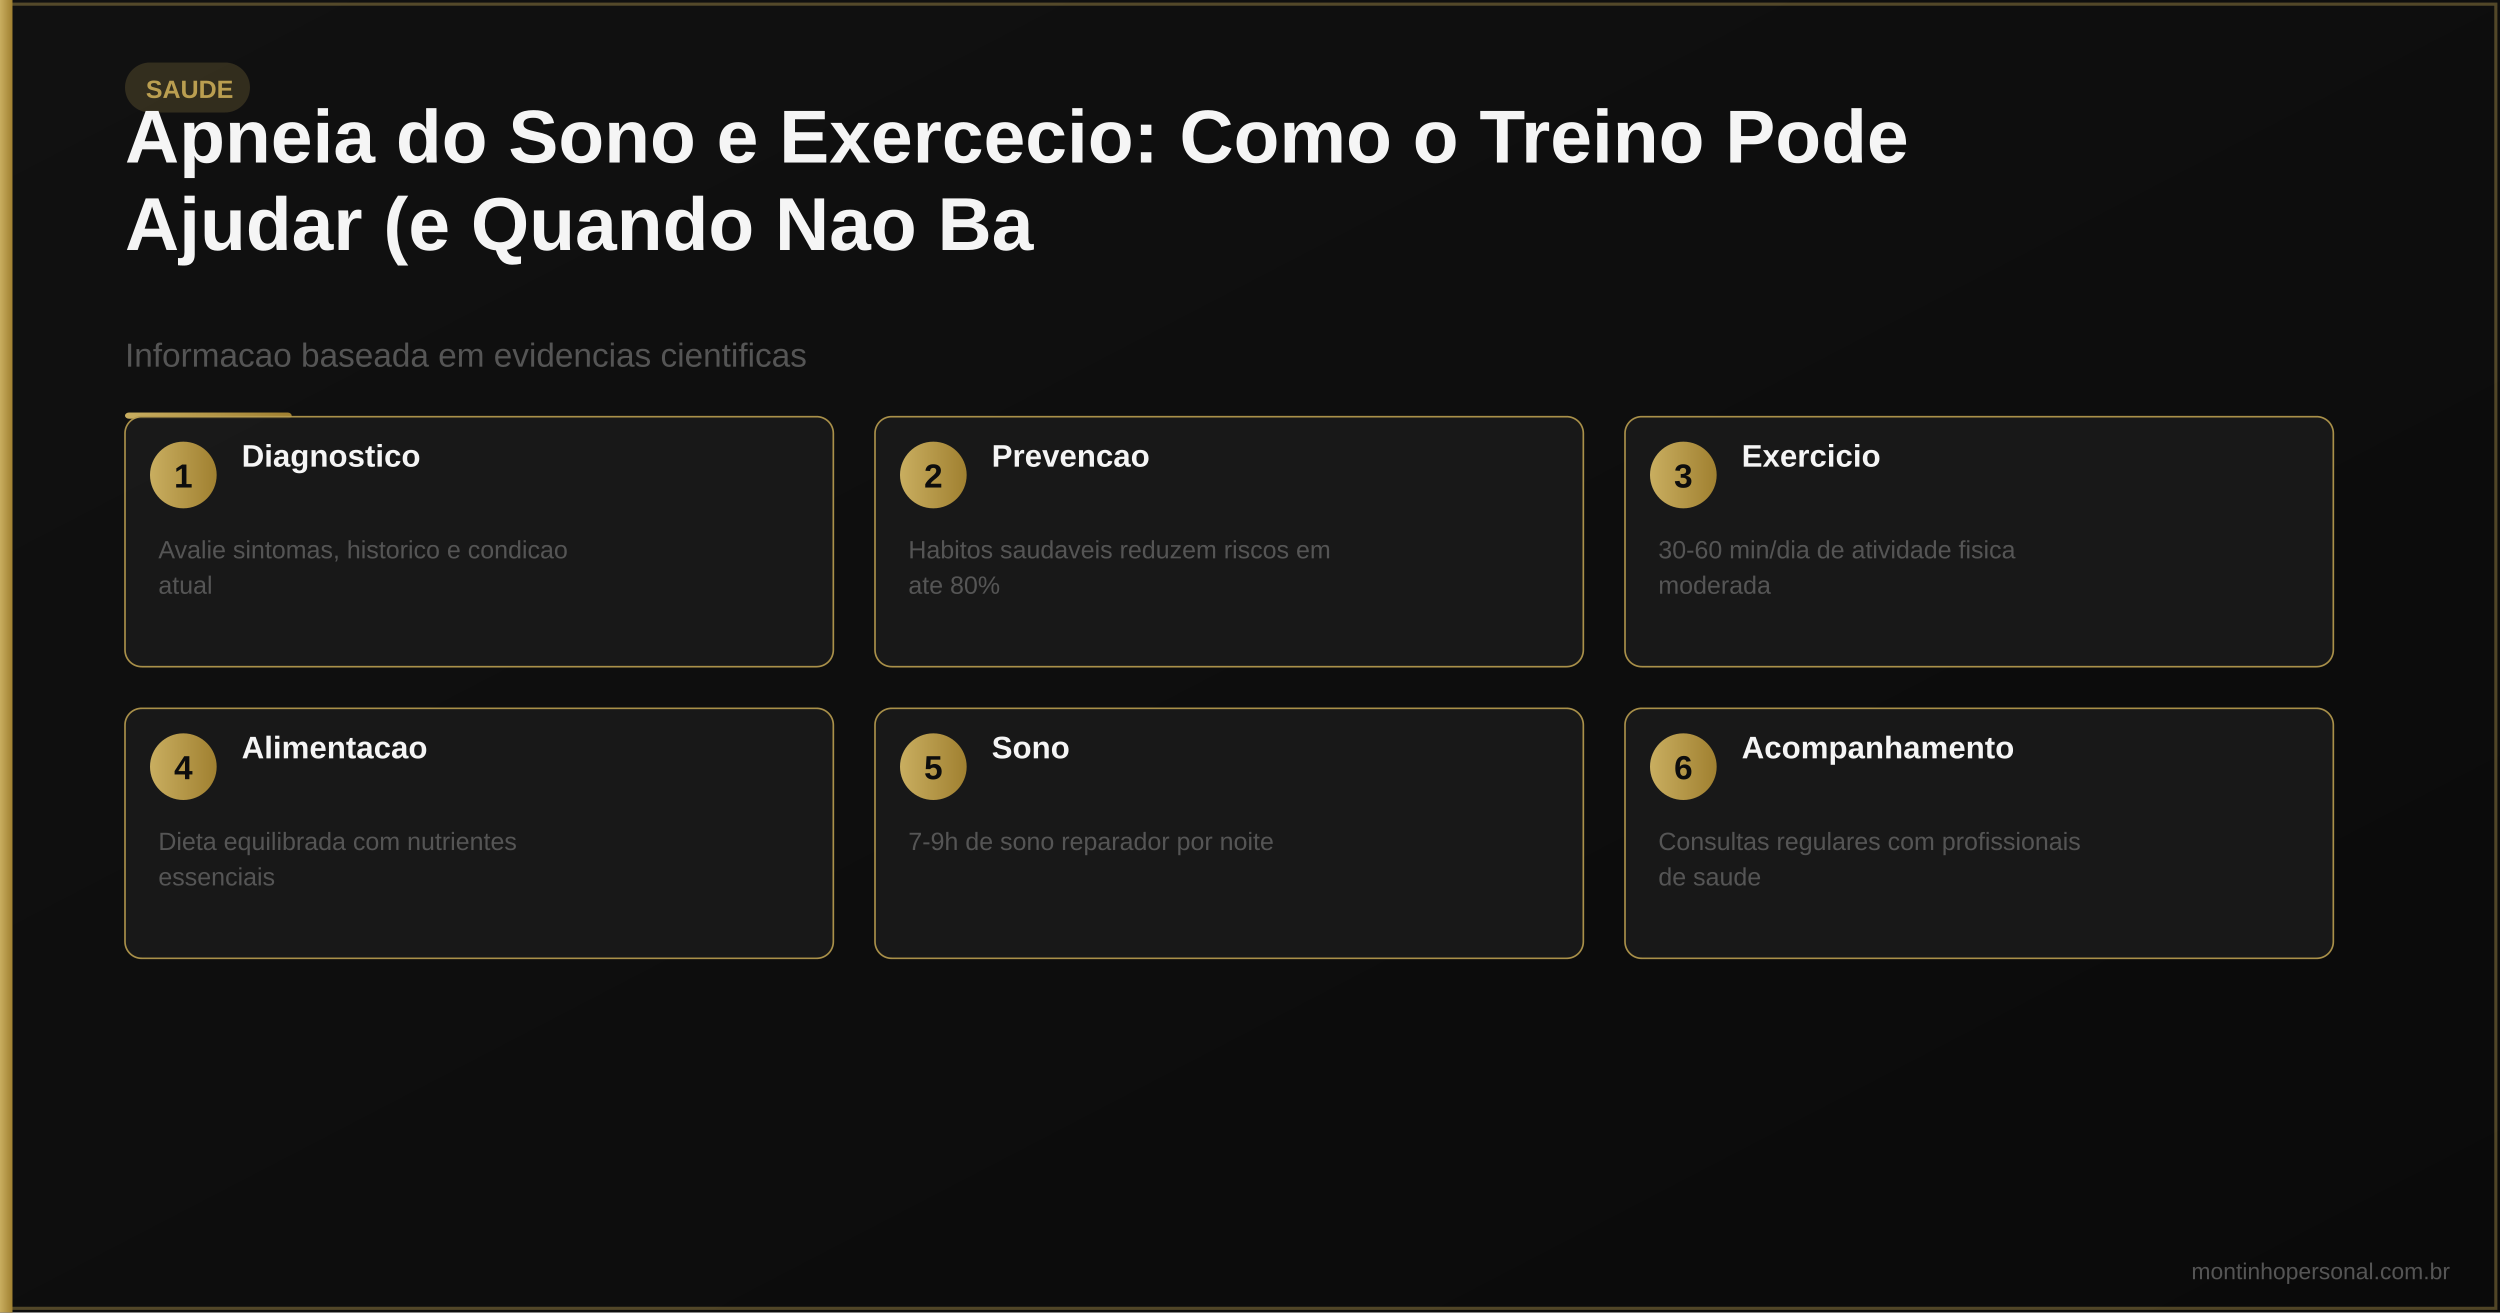
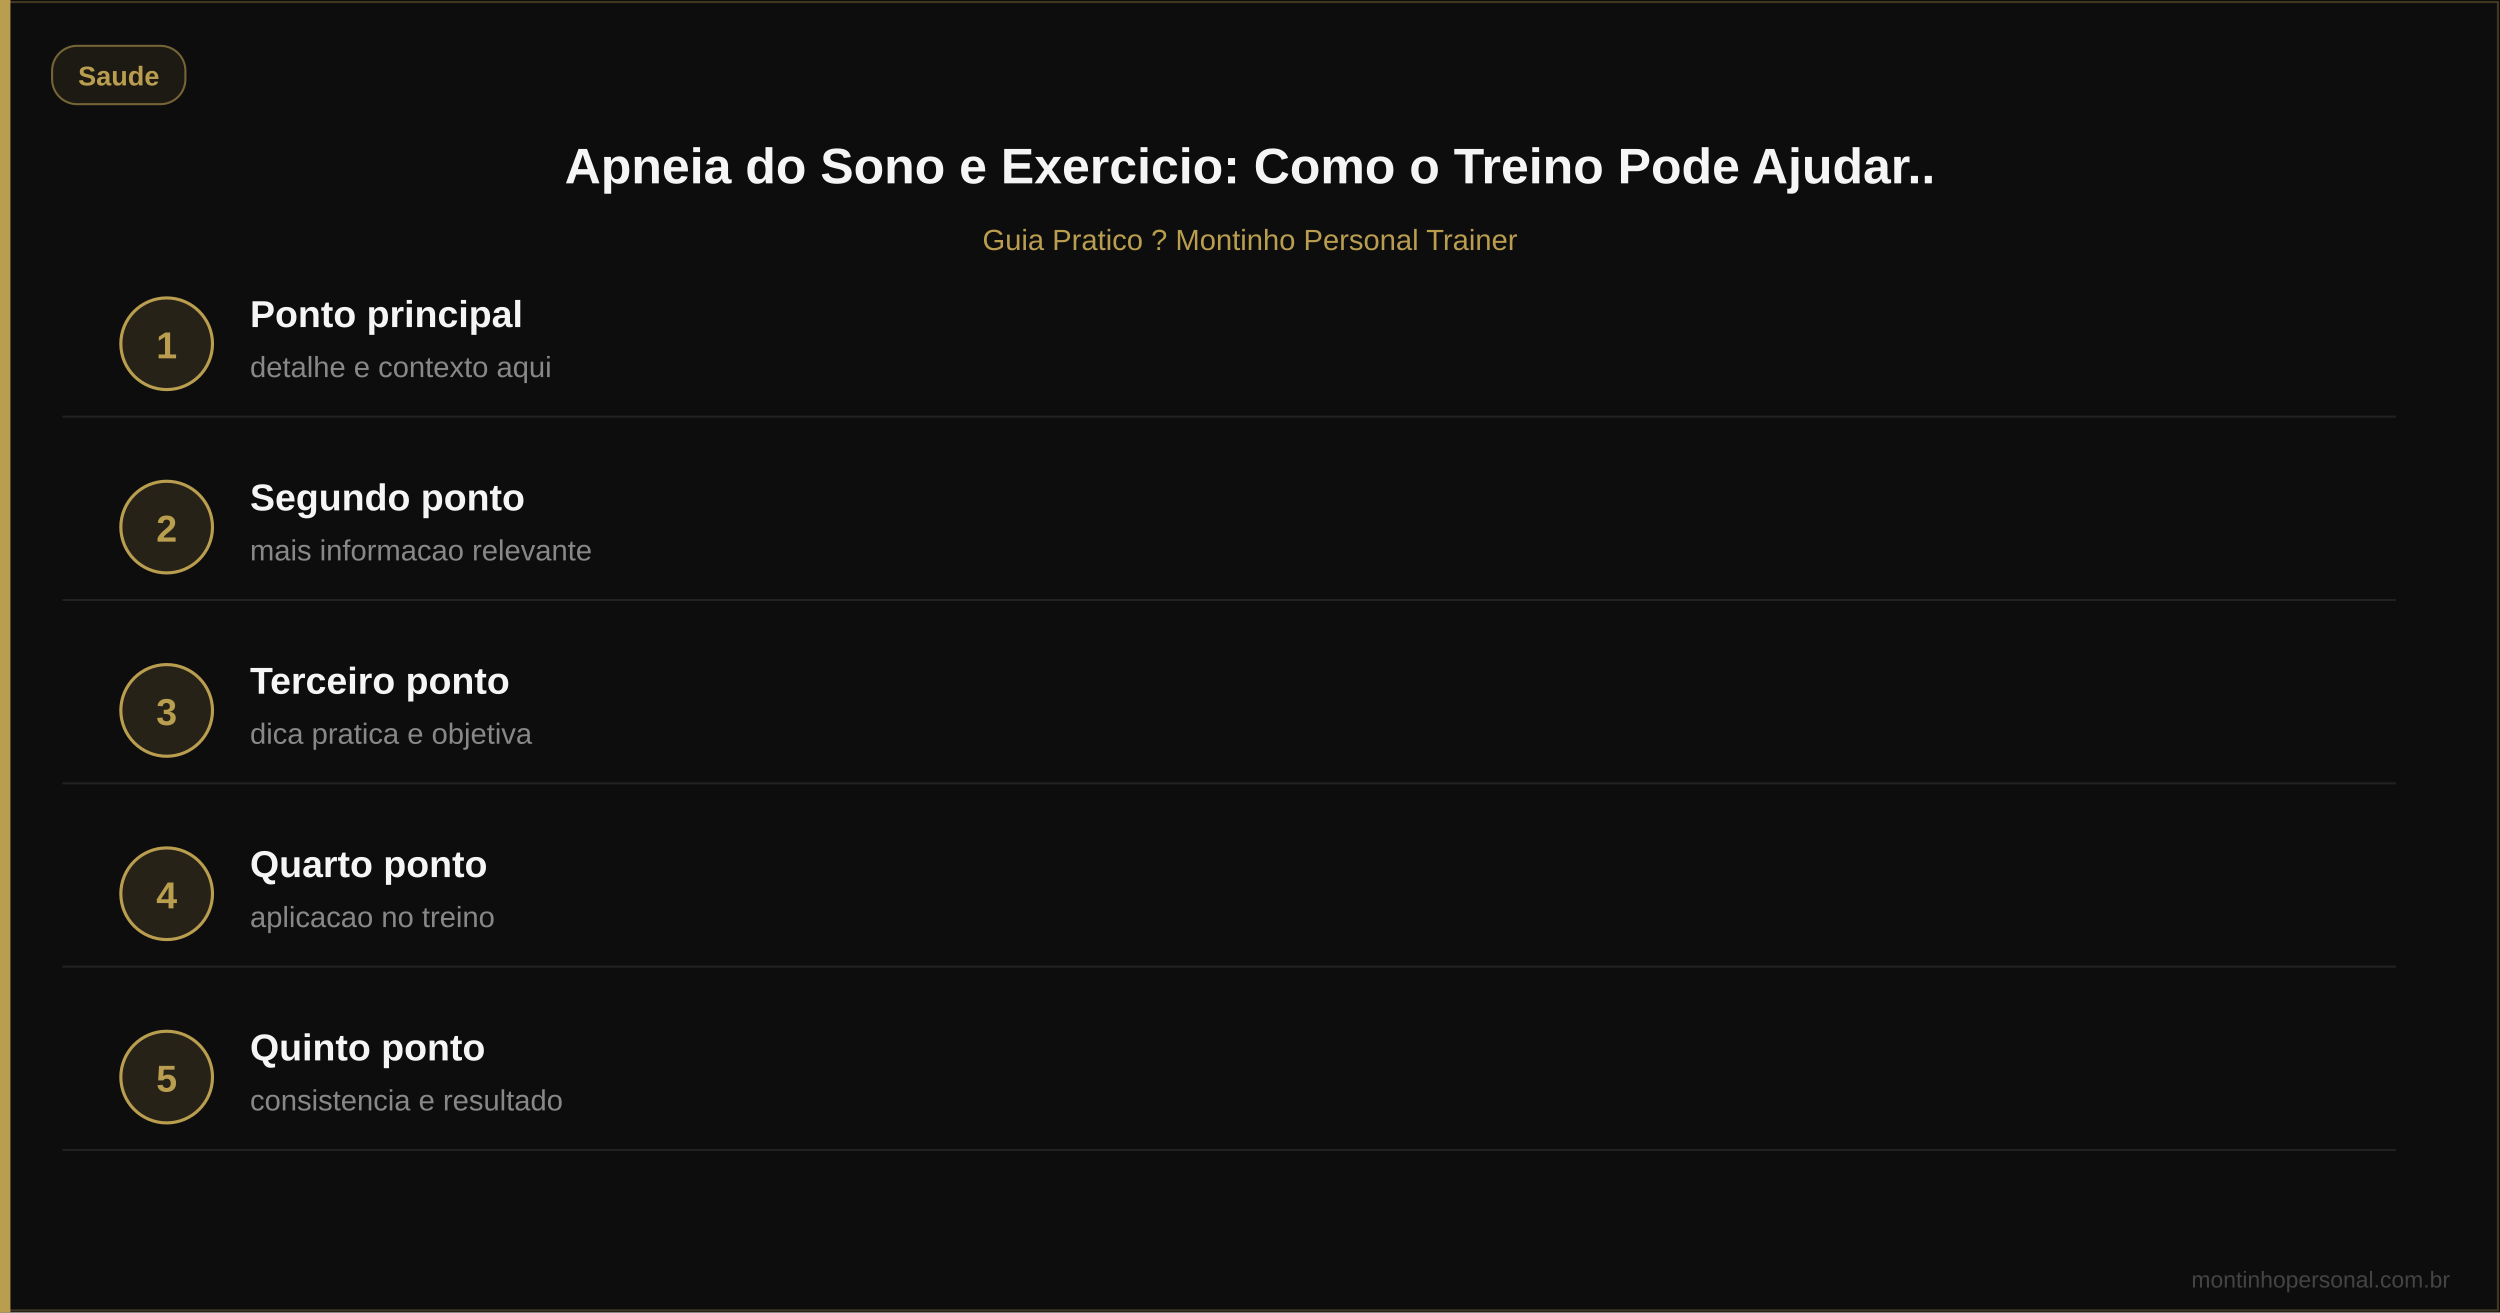
- <svg xmlns="http://www.w3.org/2000/svg" viewBox="0 0 1200 630" width="1200" height="630" role="img" aria-label="Apneia do Sono e Exercecio: Como o Treino Pode Ajudar (e Quando Nao Basta)">
-   <defs>
-     <linearGradient id="bg" x1="0" y1="0" x2="1" y2="1">
-       <stop offset="0%" stop-color="#111111" />
-       <stop offset="100%" stop-color="#0a0a0a" />
-     </linearGradient>
-     <linearGradient id="gold" x1="0" y1="0" x2="1" y2="0">
-       <stop offset="0%" stop-color="#C9AE60" />
-       <stop offset="100%" stop-color="#A08030" />
-     </linearGradient>
-   </defs>
-   <rect width="1200" height="630" fill="url(#bg)" />
-   <rect x="2" y="2" width="1196" height="626" fill="none" stroke="#BA9E50" stroke-width="1.5" opacity="0.4" />
-   <rect x="0" y="0" width="6" height="630" fill="url(#gold)" />
-   <text x="1176" y="614" font-family="Arial,sans-serif" font-size="11" fill="#555555" text-anchor="end">montinhopersonal.com.br</text>
-   <rect x="60" y="30" width="60" height="24" rx="12" fill="#BA9E50" opacity="0.2" />
-   <text x="70" y="47" font-family="Arial,sans-serif" font-size="12" fill="#BA9E50" font-weight="bold">SAUDE</text>
-   <text x="60" y="78" font-family="Arial,sans-serif" font-size="36" fill="#F5F5F5" font-weight="bold">Apneia do Sono e Exercecio: Como o Treino Pode</text>
-   <text x="60" y="120" font-family="Arial,sans-serif" font-size="36" fill="#F5F5F5" font-weight="bold">Ajudar (e Quando Nao Ba</text>
-   <text x="60" y="176" font-family="Arial,sans-serif" font-size="16" fill="#555555">Informacao baseada em evidencias cientificas</text>
-   <rect x="60" y="198" width="80" height="3" rx="2" fill="url(#gold)" />
-   <rect x="60" y="200" width="340" height="120" rx="8" fill="#1a1a1a" stroke="#BA9E50" stroke-width="0.8" opacity="0.9" />
-   <circle cx="88" cy="228" r="16" fill="url(#gold)" />
-   <text x="88" y="234" font-family="Arial,sans-serif" font-size="16" fill="#0d0d0d" text-anchor="middle" font-weight="bold">1</text>
-   <text x="116" y="224" font-family="Arial,sans-serif" font-size="15" fill="#F5F5F5" font-weight="bold">Diagnostico</text>
-   <text x="76" y="268" font-family="Arial,sans-serif" font-size="12" fill="#555555">Avalie sintomas, historico e condicao</text>
-   <text x="76" y="285" font-family="Arial,sans-serif" font-size="12" fill="#555555">atual</text>
-   <rect x="420" y="200" width="340" height="120" rx="8" fill="#1a1a1a" stroke="#BA9E50" stroke-width="0.8" opacity="0.9" />
-   <circle cx="448" cy="228" r="16" fill="url(#gold)" />
-   <text x="448" y="234" font-family="Arial,sans-serif" font-size="16" fill="#0d0d0d" text-anchor="middle" font-weight="bold">2</text>
-   <text x="476" y="224" font-family="Arial,sans-serif" font-size="15" fill="#F5F5F5" font-weight="bold">Prevencao</text>
-   <text x="436" y="268" font-family="Arial,sans-serif" font-size="12" fill="#555555">Habitos saudaveis reduzem riscos em</text>
-   <text x="436" y="285" font-family="Arial,sans-serif" font-size="12" fill="#555555">ate 80%</text>
-   <rect x="780" y="200" width="340" height="120" rx="8" fill="#1a1a1a" stroke="#BA9E50" stroke-width="0.8" opacity="0.9" />
-   <circle cx="808" cy="228" r="16" fill="url(#gold)" />
-   <text x="808" y="234" font-family="Arial,sans-serif" font-size="16" fill="#0d0d0d" text-anchor="middle" font-weight="bold">3</text>
-   <text x="836" y="224" font-family="Arial,sans-serif" font-size="15" fill="#F5F5F5" font-weight="bold">Exercicio</text>
-   <text x="796" y="268" font-family="Arial,sans-serif" font-size="12" fill="#555555">30-60 min/dia de atividade fisica</text>
-   <text x="796" y="285" font-family="Arial,sans-serif" font-size="12" fill="#555555">moderada</text>
-   <rect x="60" y="340" width="340" height="120" rx="8" fill="#1a1a1a" stroke="#BA9E50" stroke-width="0.8" opacity="0.9" />
-   <circle cx="88" cy="368" r="16" fill="url(#gold)" />
-   <text x="88" y="374" font-family="Arial,sans-serif" font-size="16" fill="#0d0d0d" text-anchor="middle" font-weight="bold">4</text>
-   <text x="116" y="364" font-family="Arial,sans-serif" font-size="15" fill="#F5F5F5" font-weight="bold">Alimentacao</text>
-   <text x="76" y="408" font-family="Arial,sans-serif" font-size="12" fill="#555555">Dieta equilibrada com nutrientes</text>
-   <text x="76" y="425" font-family="Arial,sans-serif" font-size="12" fill="#555555">essenciais</text>
-   <rect x="420" y="340" width="340" height="120" rx="8" fill="#1a1a1a" stroke="#BA9E50" stroke-width="0.8" opacity="0.9" />
-   <circle cx="448" cy="368" r="16" fill="url(#gold)" />
-   <text x="448" y="374" font-family="Arial,sans-serif" font-size="16" fill="#0d0d0d" text-anchor="middle" font-weight="bold">5</text>
-   <text x="476" y="364" font-family="Arial,sans-serif" font-size="15" fill="#F5F5F5" font-weight="bold">Sono</text>
-   <text x="436" y="408" font-family="Arial,sans-serif" font-size="12" fill="#555555">7-9h de sono reparador por noite</text>
-   <rect x="780" y="340" width="340" height="120" rx="8" fill="#1a1a1a" stroke="#BA9E50" stroke-width="0.8" opacity="0.9" />
-   <circle cx="808" cy="368" r="16" fill="url(#gold)" />
-   <text x="808" y="374" font-family="Arial,sans-serif" font-size="16" fill="#0d0d0d" text-anchor="middle" font-weight="bold">6</text>
-   <text x="836" y="364" font-family="Arial,sans-serif" font-size="15" fill="#F5F5F5" font-weight="bold">Acompanhamento</text>
-   <text x="796" y="408" font-family="Arial,sans-serif" font-size="12" fill="#555555">Consultas regulares com profissionais</text>
-   <text x="796" y="425" font-family="Arial,sans-serif" font-size="12" fill="#555555">de saude</text>
+ <svg xmlns="http://www.w3.org/2000/svg" viewBox="0 0 1200 630" width="1200" height="630" role="img" aria-label="Apneia do Sono e Exercicio: Como o Treino Pode Ajudar (e Quando Nao ..">
+   <rect width="1200" height="630" fill="#0d0d0d" />
+   <rect x="0" y="0" width="5" height="630" fill="#BA9E50" />
+   <rect x="1" y="1" width="1198" height="628" fill="none" stroke="#BA9E50" stroke-width="1" opacity="0.3" />
+   <rect x="25" y="22" width="64" height="28" rx="12" fill="#BA9E50" fill-opacity="0.15" stroke="#BA9E50" stroke-width="1" opacity="0.6" />
+   <text x="57" y="41" font-family="Arial,sans-serif" font-size="13" fill="#BA9E50" text-anchor="middle" font-weight="600">Saude</text>
+   <text x="600" y="88" font-family="Arial,sans-serif" font-size="24" fill="#F5F5F5" text-anchor="middle" font-weight="bold">Apneia do Sono e Exercicio: Como o Treino Pode Ajudar..</text>
+   <text x="600" y="120" font-family="Arial,sans-serif" font-size="14" fill="#BA9E50" text-anchor="middle">Guia Pratico ? Montinho Personal Trainer</text>
+   <circle cx="80" cy="165" r="22" fill="#BA9E50" fill-opacity="0.15" stroke="#BA9E50" stroke-width="1.5" />
+   <text x="80" y="172" font-family="Arial,sans-serif" font-size="18" fill="#BA9E50" text-anchor="middle" font-weight="bold">1</text>
+   <text x="120" y="157" font-family="Arial,sans-serif" font-size="18" fill="#F5F5F5" font-weight="bold">Ponto principal</text>
+   <text x="120" y="181" font-family="Arial,sans-serif" font-size="14" fill="#888888">detalhe e contexto aqui</text>
+   <line x1="30" y1="200" x2="1150" y2="200" stroke="#222" stroke-width="1" />
+   <circle cx="80" cy="253" r="22" fill="#BA9E50" fill-opacity="0.15" stroke="#BA9E50" stroke-width="1.5" />
+   <text x="80" y="260" font-family="Arial,sans-serif" font-size="18" fill="#BA9E50" text-anchor="middle" font-weight="bold">2</text>
+   <text x="120" y="245" font-family="Arial,sans-serif" font-size="18" fill="#F5F5F5" font-weight="bold">Segundo ponto</text>
+   <text x="120" y="269" font-family="Arial,sans-serif" font-size="14" fill="#888888">mais informacao relevante</text>
+   <line x1="30" y1="288" x2="1150" y2="288" stroke="#222" stroke-width="1" />
+   <circle cx="80" cy="341" r="22" fill="#BA9E50" fill-opacity="0.15" stroke="#BA9E50" stroke-width="1.5" />
+   <text x="80" y="348" font-family="Arial,sans-serif" font-size="18" fill="#BA9E50" text-anchor="middle" font-weight="bold">3</text>
+   <text x="120" y="333" font-family="Arial,sans-serif" font-size="18" fill="#F5F5F5" font-weight="bold">Terceiro ponto</text>
+   <text x="120" y="357" font-family="Arial,sans-serif" font-size="14" fill="#888888">dica pratica e objetiva</text>
+   <line x1="30" y1="376" x2="1150" y2="376" stroke="#222" stroke-width="1" />
+   <circle cx="80" cy="429" r="22" fill="#BA9E50" fill-opacity="0.15" stroke="#BA9E50" stroke-width="1.5" />
+   <text x="80" y="436" font-family="Arial,sans-serif" font-size="18" fill="#BA9E50" text-anchor="middle" font-weight="bold">4</text>
+   <text x="120" y="421" font-family="Arial,sans-serif" font-size="18" fill="#F5F5F5" font-weight="bold">Quarto ponto</text>
+   <text x="120" y="445" font-family="Arial,sans-serif" font-size="14" fill="#888888">aplicacao no treino</text>
+   <line x1="30" y1="464" x2="1150" y2="464" stroke="#222" stroke-width="1" />
+   <circle cx="80" cy="517" r="22" fill="#BA9E50" fill-opacity="0.15" stroke="#BA9E50" stroke-width="1.5" />
+   <text x="80" y="524" font-family="Arial,sans-serif" font-size="18" fill="#BA9E50" text-anchor="middle" font-weight="bold">5</text>
+   <text x="120" y="509" font-family="Arial,sans-serif" font-size="18" fill="#F5F5F5" font-weight="bold">Quinto ponto</text>
+   <text x="120" y="533" font-family="Arial,sans-serif" font-size="14" fill="#888888">consistencia e resultado</text>
+   <line x1="30" y1="552" x2="1150" y2="552" stroke="#222" stroke-width="1" />
+   <text x="1176" y="618" font-family="Arial,sans-serif" font-size="11" fill="#444" text-anchor="end">montinhopersonal.com.br</text>
</svg>
